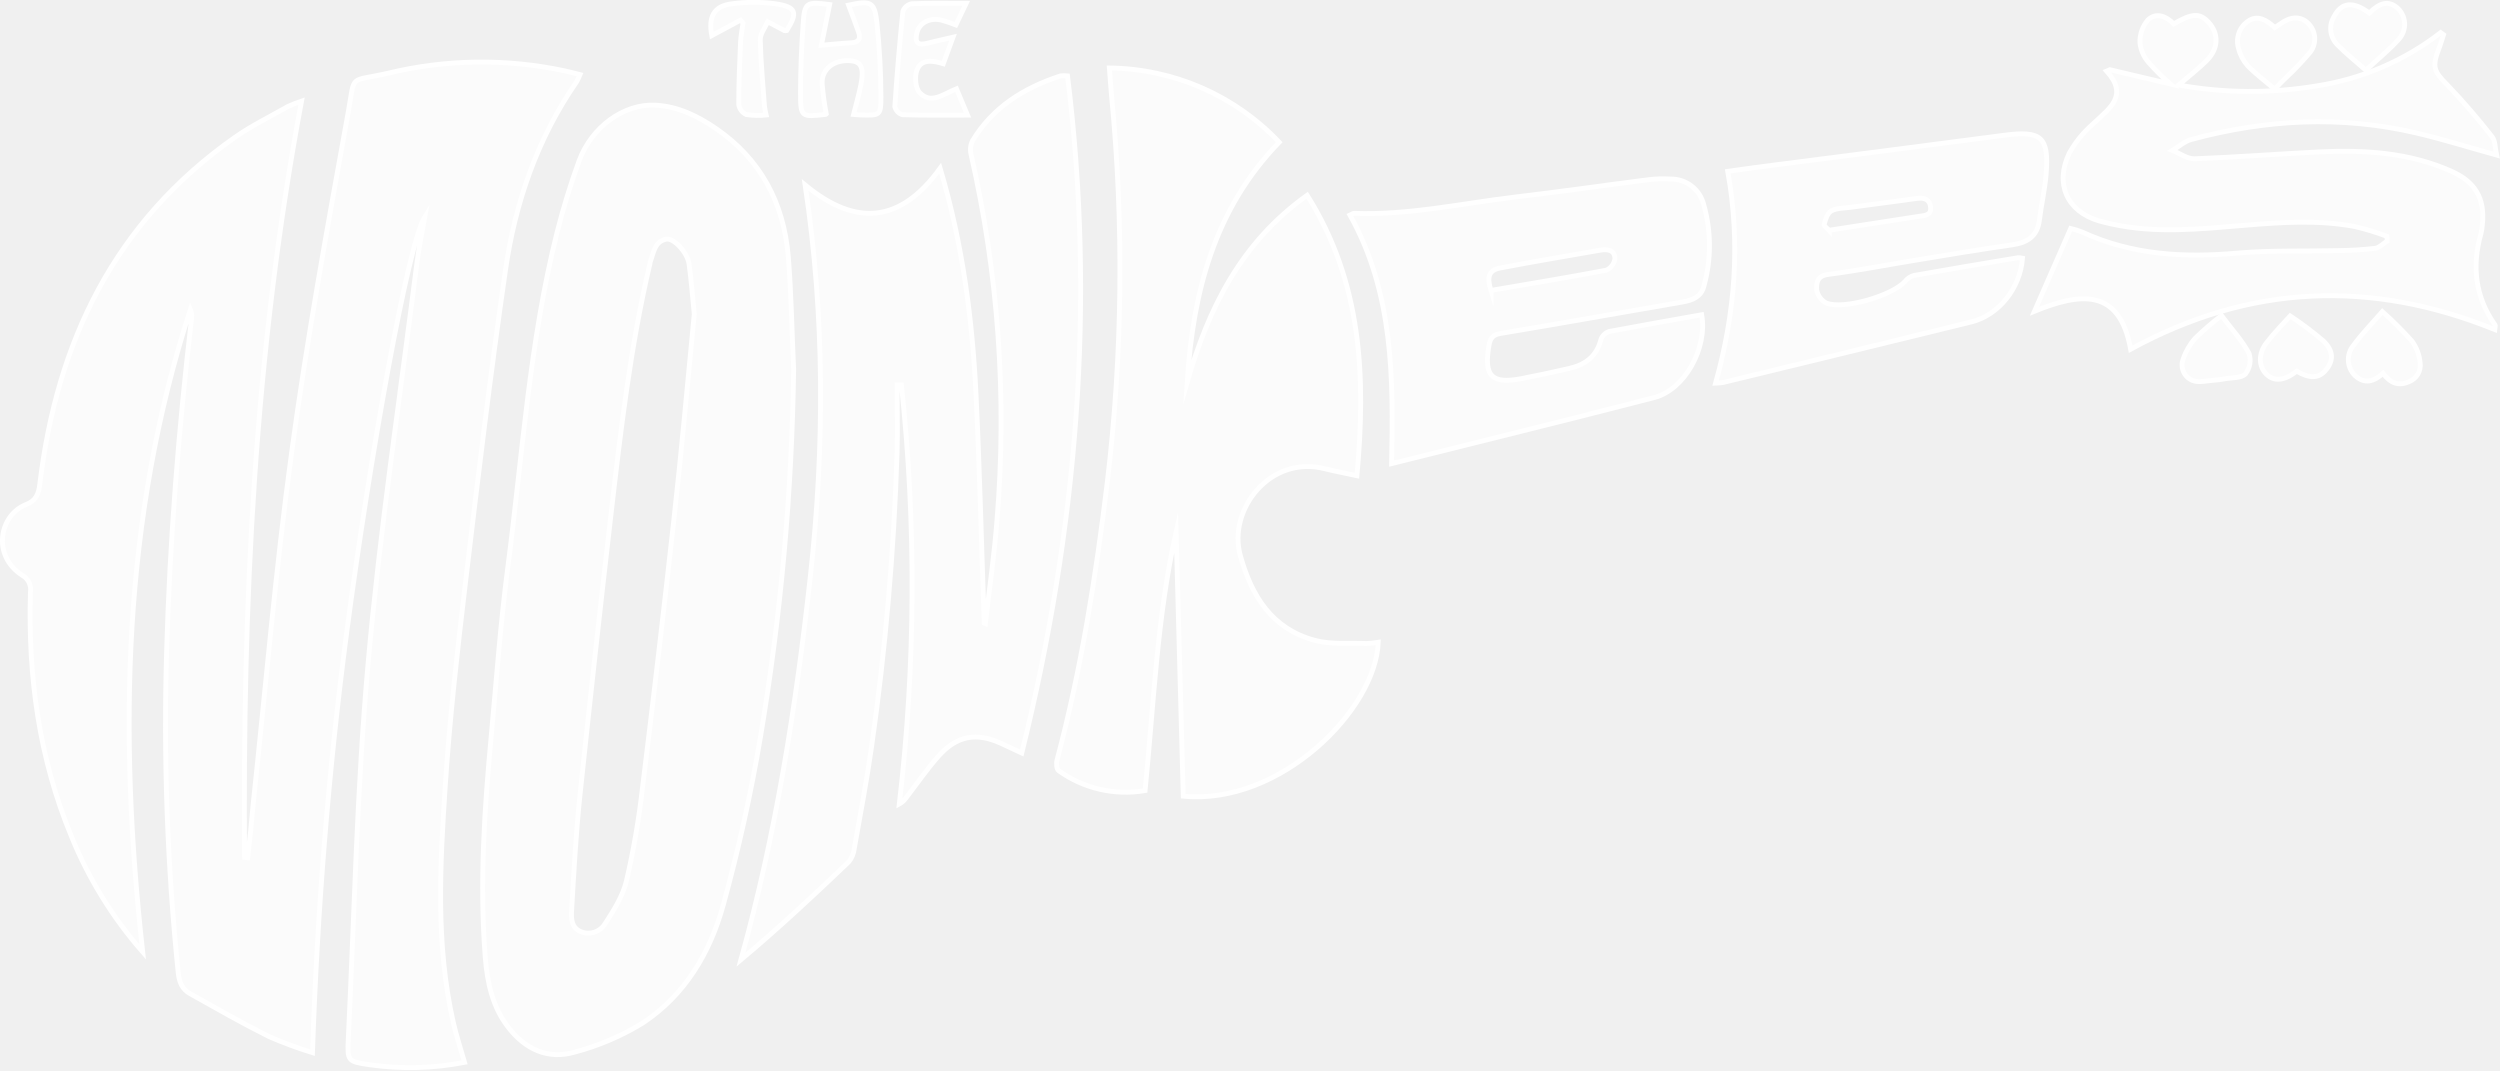
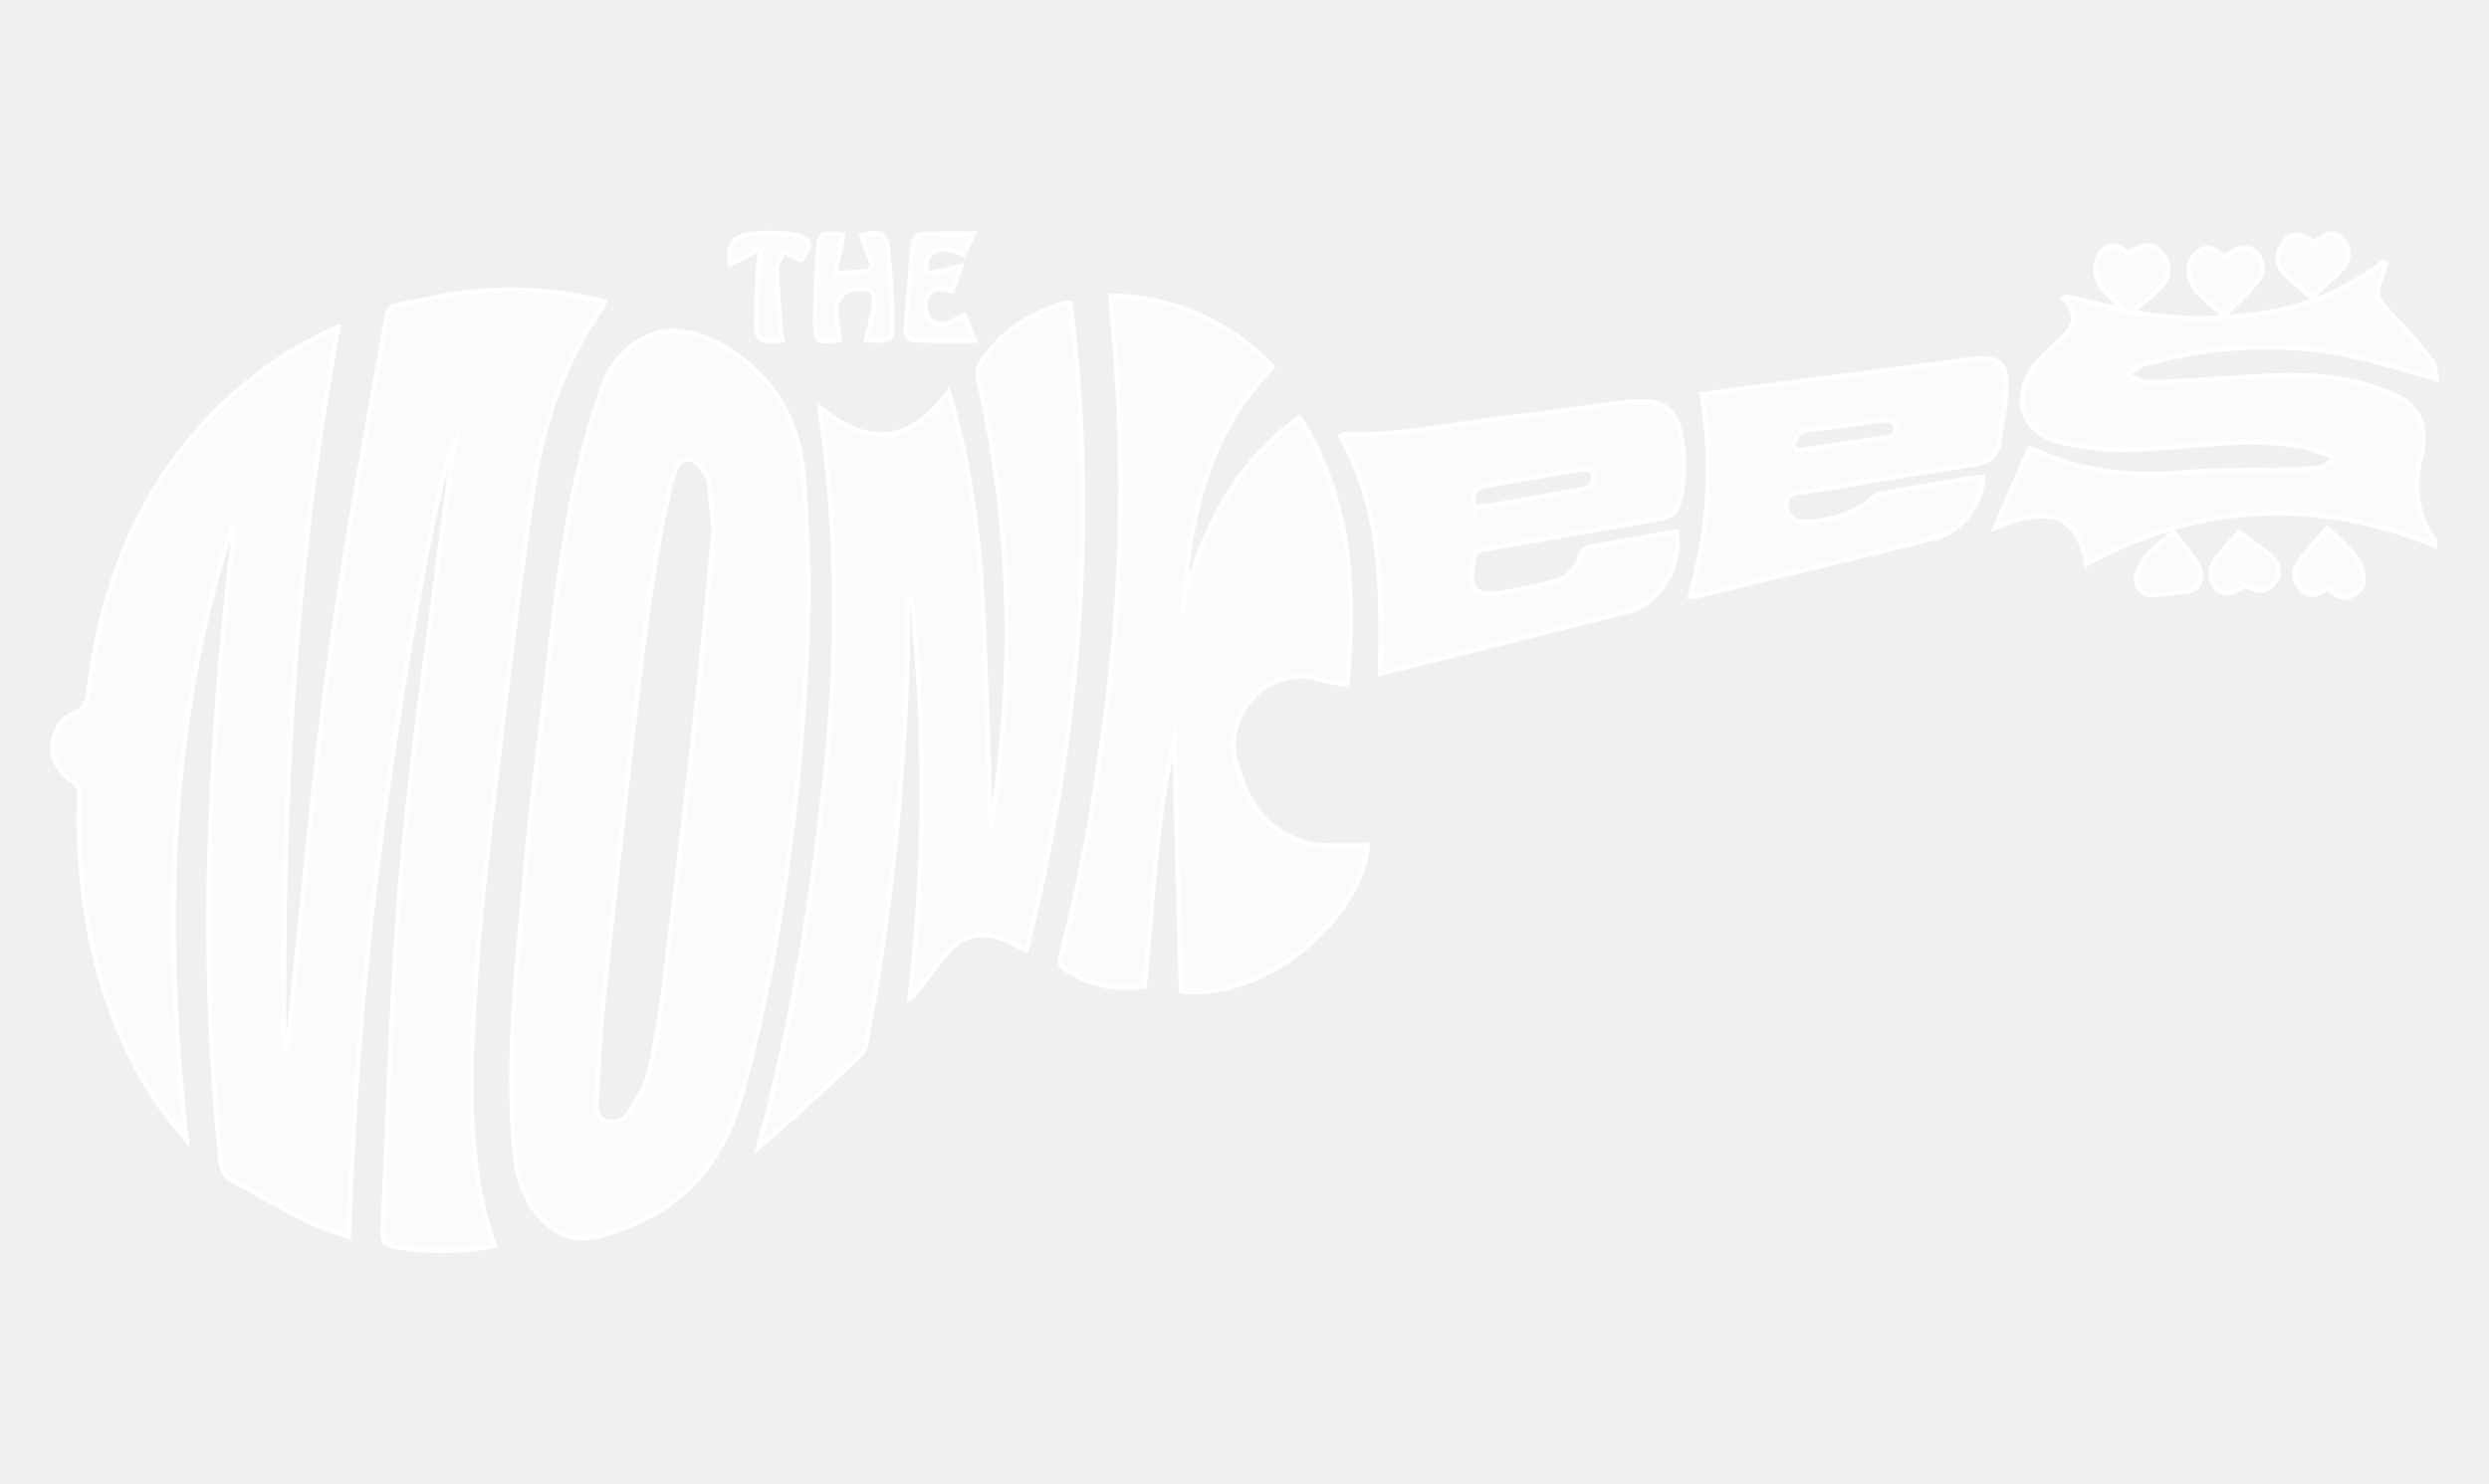
- <svg xmlns="http://www.w3.org/2000/svg" viewBox="0 0 513.17 219.65">
+ <svg xmlns="http://www.w3.org/2000/svg" id="Layer_1" data-name="Layer 1" viewBox="0 0 534.53 318.7">
  <defs>
    <style>
      .cls-1 {
        fill: #fff;
        fill-opacity: 0.7;
        stroke: #fff;
        stroke-miterlimit: 10;
      }
    </style>
  </defs>
-   <g id="Layer_2" data-name="Layer 2">
-     <g id="Layer_1-2" data-name="Layer 1">
-       <g>
-         <path class="cls-1" d="M29.29,195.41a84,84,0,0,1-14.62-23.7C8,155.64,5.73,138.81,6.25,121.54a3.36,3.36,0,0,0-1.7-3.46c-6.3-4.07-4.64-12.36.79-14.51,2-.78,2.58-2.07,2.83-4.18,3.5-29.25,15.36-53.88,40.05-71.2,3.43-2.41,7.24-4.26,10.9-6.34a28.17,28.17,0,0,1,2.78-1.1C52.19,72.39,49.81,124.08,50.2,176l.64.07c.2-1.83.42-3.67.61-5.5s.32-3.7.52-5.54c2.57-24,4.61-48.13,7.88-72.07C63,69.59,67.26,46.38,71.45,23.2c1.5-8.29,0-6.28,8.15-8.16a81.46,81.46,0,0,1,36.33-.49c1,.21,1.93.47,3.13.77a12.24,12.24,0,0,1-.7,1.47c-8.07,11.67-12.6,24.79-14.6,38.65-3.1,21.41-5.69,42.89-8.24,64.38-1.64,13.79-3.21,27.62-4.12,41.48-1.07,16.21-2,32.5,1.65,48.57.61,2.69,1.49,5.33,2.31,8.2a58.65,58.65,0,0,1-19.55.48c-4.39-.65-4.54-.74-4.32-5.22,1.24-25.74,1.78-51.55,4.07-77.2,2.44-27.41,6.55-54.67,10-82,.39-3.07,1-6.11,1.64-9.63-3.42,5.41-11.3,49.47-16,85.08-3.78,28.58-6.06,57.26-7.06,86.5a84.5,84.5,0,0,1-8.89-3.29C49.74,210.05,44.43,207,39.07,204c-1.7-.93-2.29-2.42-2.49-4.34a501,501,0,0,1-2.39-65.62c.65-23,2.47-45.92,5.14-68.77a3.24,3.24,0,0,0-.25-1.74C25.16,106.46,24.31,150.37,29.29,195.41Z" />
-         <path class="cls-1" d="M162.91,75.86a496.55,496.55,0,0,1-6.82,75.47,344.3,344.3,0,0,1-7.64,34.48c-2.68,9.74-7.84,18.44-16.47,24.15a52.2,52.2,0,0,1-14,6c-5.43,1.59-10.08-.52-13.58-5-3.31-4.23-4.37-9.22-4.79-14.4-1.21-15.27-.17-30.48,1.24-45.68,1.07-11.49,1.89-23,3.39-34.45,3-22.95,4.43-46.13,10.1-68.68a148.6,148.6,0,0,1,4.52-14.71c2.57-7,9.22-11.8,15.68-11.45,4.6.24,8.6,2.19,12.34,4.74,9.29,6.32,14,15.35,14.93,26.31C162.44,60.37,162.55,68.13,162.91,75.86Zm-20.4-11.38c-.35-3.46-.6-6.9-1.07-10.31-.32-2.32-3.13-5.37-4.67-5.08-2.43.47-2.59,2.8-3.29,4.64a2.65,2.65,0,0,0-.09.49c-4,17-6,34.32-8,51.62q-3.32,28.72-6.35,57.48c-.82,7.86-1.25,15.76-1.71,23.65-.09,1.59-.06,3.47,1.93,4.28a4,4,0,0,0,4.91-1.59c1.81-2.77,3.68-5.74,4.43-8.88a167.56,167.56,0,0,0,3.26-18.89q3.4-27.57,6.46-55.17C139.9,92.66,141.14,78.57,142.51,64.48Z" />
-         <path class="cls-1" d="M202.27,128c.81-7.15,1.86-14.29,2.4-21.47a246.29,246.29,0,0,0-5.34-74.81,4.18,4.18,0,0,1,.31-2.86C203.8,22,210.21,18,217.72,15.57a6.7,6.7,0,0,1,1.41,0c5.81,46.86,2,93-9.39,139l-4.3-2c-5-2.27-9-1.59-12.75,2.59-2.46,2.75-4.55,5.84-6.82,8.77a4,4,0,0,1-1.27,1.09,386.16,386.16,0,0,0,.43-86h-.89c0,4.63.14,9.27,0,13.9a547.82,547.82,0,0,1-5.2,60.13c-1,7.08-2.34,14.12-3.59,21.16a5.15,5.15,0,0,1-1.14,2.71c-7.16,6.85-14.41,13.61-22.12,20.08,7.22-25.91,11.32-52.16,14.24-78.61,2.94-26.64,3-53.28-1.06-80.42,10.39,8.6,19.58,7.84,27.71-3.44,4.67,15.74,6.63,31.15,7.38,46.71s1.12,31.1,1.67,46.66Z" />
-         <path class="cls-1" d="M242.88,163.43q-.74-27.21-1.46-54.25c-3.92,17.43-4.58,35.23-6.37,53.1a23.59,23.59,0,0,1-17.74-4.08c-.42-.29-.52-1.5-.34-2.17,5-18.76,8-37.86,10.33-57.1a369.21,369.21,0,0,0,.87-79.2c-.17-1.82-.28-3.64-.45-5.78a48.79,48.79,0,0,1,34.86,15.24C249.2,43,244.88,60.11,243.69,78.43c4.35-15.07,11-28.64,24.63-38.35C279.61,58,280.38,77.37,278.54,97.65c-2.45-.53-4.57-.93-6.67-1.45C260.7,93.41,252,104.61,254.59,114c2.35,8.42,6.51,15.09,15.33,17.45,3.33.89,7,.5,10.52.64a17.63,17.63,0,0,0,2.47-.24C282.4,145.72,262.73,165.38,242.88,163.43Z" />
-         <path class="cls-1" d="M437.35,71.68c-2.28-12.73-10.46-11.56-19.74-7.79l7.44-17a19.26,19.26,0,0,1,2.37.75c10.19,4.71,20.87,5.29,31.88,4.31,6.86-.6,13.79-.34,20.68-.51a72.64,72.64,0,0,0,7.53-.46c.88-.11,1.67-1,2.5-1.48,0-.34-.05-.67-.07-1a53.48,53.48,0,0,0-6.56-2c-7.52-1.4-15.1-.89-22.66-.25-9.07.75-18.14,1.74-27.18-.25-.9-.2-1.8-.4-2.69-.66-6.59-1.95-9.12-7.63-6.08-13.93a22.21,22.21,0,0,1,2.92-4.08,28.28,28.28,0,0,1,2.36-2.28c3-2.86,6.89-5.45,2.38-10.46l.67-.28,12.41,2.93A44.32,44.32,0,0,1,441,12.77a7.19,7.19,0,0,1-1.74-4.06,6.89,6.89,0,0,1,1.62-4.6c1.71-1.64,3.76-.81,5.32.79,3.76-2.19,5.29-2.27,7.08-.4,2.27,2.39,2.16,5.55-.44,8.06-1.62,1.57-3.41,3-5.65,4.89a82.82,82.82,0,0,0,28.43.17A55.23,55.23,0,0,0,501,6.69l.58.43c-.33,1-.62,2.05-1,3-1.41,3.64-.93,4.57,1.74,7.27a138,138,0,0,1,9.22,10.67c.68.85.6,2.3.93,3.77-5.8-1.61-11.08-3.27-16.46-4.53-15.5-3.64-30.92-2.8-46.2,1.33-1.4.38-2.6,1.48-3.88,2.25,1.52.6,3.07,1.77,4.57,1.71,8.59-.32,17.15-1,25.73-1.42,9.24-.42,18.37.13,27,4,4.87,2.19,6.85,5.54,6.33,10.83a11.25,11.25,0,0,1-.31,2c-1.89,6.69-1.15,13,2.92,18.72.07.1,0,.31-.07.93C486.69,57.37,461.84,58.31,437.35,71.68Z" />
-         <path class="cls-1" d="M349.3,64.61c1.24,6.9-3.54,15.44-9.76,17-17.83,4.62-35.71,9-53.89,13.55.37-17.51.39-35-8.54-51,.42-.19.63-.38.84-.37,11.1.42,21.92-2,32.86-3.32,9.27-1.09,18.52-2.43,27.79-3.61a24.56,24.56,0,0,1,4.29-.11,6.91,6.91,0,0,1,6.85,5.33,30.7,30.7,0,0,1,0,16.71c-.55,2.14-2.33,2.85-4.38,3.2-12.44,2.14-24.86,4.38-37.31,6.45-1.72.28-2.17,1.07-2.42,2.53-1.07,6.21.54,7.91,6.61,6.76,3.3-.63,6.59-1.35,9.87-2.1s5.63-2.46,6.51-5.94a2.68,2.68,0,0,1,1.7-1.65C336.54,66.86,342.84,65.77,349.3,64.61Zm-43.25-5c7.87-1.35,15.79-2.65,23.68-4.15a3.07,3.07,0,0,0,1.76-2.36c0-1.8-1.56-2-3-1.75C321.66,52.55,314.79,53.69,308,55,305.64,55.42,305.14,56.79,306.05,59.66Z" />
-         <path class="cls-1" d="M415.16,53c-.46,6.13-4.86,11.68-10.51,13.08-17,4.19-34,8.3-51,12.44a14.74,14.74,0,0,1-1.5.13c4-14.3,5.17-28.59,2.5-43.48,3.54-.48,7-1,10.44-1.41,15.45-2,30.9-3.95,46.34-6,7.59-1,9.18.34,8.58,7.94-.25,3.17-1,6.31-1.38,9.47-.42,3.33-2.45,4.63-5.55,5.08-6.5.94-13,2-19.45,3.09-6.14,1-12.26,2.2-18.43,3-2.24.3-2.38,1.84-2.3,3.15a3.79,3.79,0,0,0,2,2.72c3.57,1.41,13.56-1.54,16.16-4.46a3.46,3.46,0,0,1,1.78-1.2c7.12-1.27,14.26-2.46,21.4-3.65A4.58,4.58,0,0,1,415.16,53Zm-39.67-5.74c6.45-1,12.43-1.94,18.41-2.85,1.19-.18,2.57-.19,2.39-1.88-.16-1.53-1.2-2-2.72-1.81-4.58.65-9.17,1.22-13.75,1.84-1.33.18-2.81.13-3.92.74-.78.43-1.2,1.76-1.46,2.77C374.35,46.43,375.24,47,375.49,47.29Z" />
-         <path class="cls-1" d="M170.3.93c-.58,2.84-1.13,5.54-1.7,8.36,2.47-.21,4.29-.42,6.12-.5,1.48-.07,2-.77,1.54-2.12-.65-1.89-1.38-3.75-2.08-5.62,4.68-1,5.35-.69,5.84,3.8a148.9,148.9,0,0,1,.81,15.08c0,3.78-.21,3.78-4.1,3.67-.41,0-.82-.06-1.52-.11.54-2.16,1.11-4.13,1.51-6.13.67-3.42.08-4.7-2.11-4.89-3.36-.29-6,1.69-5.85,4.7a56.92,56.92,0,0,0,.85,6.24.23.23,0,0,1-.11.07c-5.05.58-5.18.58-5.18-4.43,0-4.7.21-9.41.53-14.11C165.15.48,165.48.32,170.3.93Z" />
-         <path class="cls-1" d="M198.32.7l-2.11,4.42a29.57,29.57,0,0,0-3-1c-2.38-.56-4.52.59-5,2.62s.18,2.65,2.19,2.12c1.48-.39,3-.7,5.23-1.22-.84,2.31-1.4,3.81-2,5.44-2.28-.69-4.56-1-5.42,1.35-.49,1.32-.31,3.63.56,4.57,2.3,2.48,4.77.36,7.56-.78.71,1.7,1.41,3.38,2.27,5.41-4.81,0-9.09.06-13.37-.08a2.28,2.28,0,0,1-1.55-1.65q.65-9.81,1.65-19.58A2.44,2.44,0,0,1,187.11.77C190.63.62,194.15.7,198.32.7Z" />
-         <path class="cls-1" d="M157.26,23.61a16.1,16.1,0,0,1-4.09-.1,2.69,2.69,0,0,1-1.53-2.06c0-4.27.18-8.54.37-12.81.06-1.31.33-2.61.51-3.92L152,4.14l-5.9,3.17c-.73-3.89.46-6.08,4.11-6.53a33.82,33.82,0,0,1,9,0c4.27.64,4.6,1.8,2.28,5.5a1.08,1.08,0,0,1-.48,0c-1.14-.59-2.28-1.21-3.41-1.81C157,5.73,156,7,156.06,8.24c.1,4.52.54,9,.86,13.53A17,17,0,0,0,157.26,23.61Z" />
-         <path class="cls-1" d="M466.93,18.3c-1.91-1.62-3.87-3.08-5.55-4.8A8.16,8.16,0,0,1,459.52,10a5,5,0,0,1,1.9-5.63c2-1.42,3.83-.24,5.52,1.28.32-.22.66-.42,1-.65,2.11-1.62,4.17-1.75,5.72-.34a4.47,4.47,0,0,1,.59,6,58.21,58.21,0,0,1-5,5.27C468.48,16.64,467.8,17.38,466.93,18.3Z" />
-         <path class="cls-1" d="M489.16,76.63c-1.91,1.75-3.8,2.25-5.74.48a4.6,4.6,0,0,1-.32-6.23c1.71-2.35,3.78-4.45,5.92-6.92a79.6,79.6,0,0,1,6.1,6.08,9,9,0,0,1,1.65,4.36,3.65,3.65,0,0,1-2.41,4C492.25,79.29,490.6,78.6,489.16,76.63Z" />
-         <path class="cls-1" d="M485.64,14.41c-2.07-1.83-4.05-3.38-5.79-5.16a4.71,4.71,0,0,1-.77-5.81c1.53-3,3.91-3.25,7.26-.77C488.56.47,490.25.13,492,1.53a4.54,4.54,0,0,1,.38,6.55C490.41,10.27,488.11,12.11,485.64,14.41Z" />
-         <path class="cls-1" d="M456,64.77c2,2.7,4.17,5,5.65,7.75a4.6,4.6,0,0,1-.73,4.24c-.85.88-2.79.73-4.26,1a17.17,17.17,0,0,1-2.14.28c-1.49.09-3.14.56-4.43.07a3.42,3.42,0,0,1-1.95-4.42,12.33,12.33,0,0,1,2.46-4.25A59.73,59.73,0,0,1,456,64.77Z" />
-         <path class="cls-1" d="M471.44,76.2c-2.59,2-4.64,2.15-6.21.63s-1.75-4.19,0-6.45,3.87-4.4,4.87-5.52a71.23,71.23,0,0,1,6.79,5.1c2.16,2.06,2.15,4.1.53,6C476,77.68,474.14,77.77,471.44,76.2Z" />
-       </g>
-     </g>
+   <g>
+     <path class="cls-1" d="M40.06,244.93a83.64,83.64,0,0,1-14.63-23.69c-6.66-16.07-8.93-32.9-8.42-50.18a3.32,3.32,0,0,0-1.69-3.45c-6.3-4.08-4.64-12.37.79-14.52,2-.77,2.58-2.06,2.83-4.17C22.44,119.66,34.3,95,59,77.71c3.43-2.4,7.24-4.26,10.9-6.33a24.72,24.72,0,0,1,2.78-1.11C63,121.91,60.58,173.6,61,225.49l.63.08c.21-1.84.42-3.67.61-5.51s.33-3.69.53-5.53c2.57-24,4.61-48.14,7.87-72.08,3.18-23.34,7.41-46.54,11.6-69.73,1.5-8.29,0-6.27,8.16-8.16a81.45,81.45,0,0,1,36.33-.49c1,.22,1.93.48,3.12.77a9.91,9.91,0,0,1-.69,1.47C121.06,78,116.53,91.1,114.52,105c-3.09,21.41-5.68,42.9-8.23,64.38-1.64,13.8-3.22,27.63-4.13,41.48-1.06,16.21-2,32.5,1.65,48.58.62,2.69,1.5,5.32,2.32,8.2a58.65,58.65,0,0,1-19.55.47c-4.4-.64-4.54-.73-4.33-5.21,1.25-25.75,1.78-51.55,4.07-77.21,2.45-27.4,6.56-54.66,10-82,.38-3.08,1-6.12,1.64-9.63-3.43,5.41-11.3,49.47-16,85.07-3.78,28.59-6.06,57.26-7.06,86.5a81.2,81.2,0,0,1-8.9-3.29c-5.46-2.75-10.77-5.82-16.14-8.77-1.69-.94-2.29-2.43-2.49-4.35A502.54,502.54,0,0,1,45,183.59c.64-23,2.46-45.93,5.14-68.78a3.16,3.16,0,0,0-.26-1.74C35.93,156,35.08,199.9,40.06,244.93Z" />
+     <path class="cls-1" d="M173.68,125.39a497.71,497.71,0,0,1-6.83,75.46,344.45,344.45,0,0,1-7.63,34.49c-2.68,9.74-7.84,18.44-16.47,24.15a52.32,52.32,0,0,1-14,6c-5.43,1.6-10.08-.52-13.58-5-3.31-4.24-4.38-9.22-4.79-14.4-1.22-15.27-.17-30.48,1.24-45.68,1.06-11.49,1.89-23,3.38-34.46,3-22.94,4.44-46.13,10.1-68.67a150.47,150.47,0,0,1,4.52-14.71c2.58-7.06,9.23-11.8,15.69-11.46,4.6.24,8.59,2.19,12.34,4.74,9.28,6.33,14,15.36,14.93,26.31C173.21,109.9,173.32,117.65,173.68,125.39ZM153.28,114c-.35-3.46-.6-6.9-1.07-10.31-.33-2.32-3.13-5.37-4.68-5.08-2.42.46-2.59,2.79-3.28,4.63a4,4,0,0,0-.1.5c-4,17-6,34.31-8,51.62q-3.3,28.73-6.35,57.48c-.82,7.86-1.24,15.76-1.7,23.64-.1,1.6-.06,3.48,1.93,4.29a4,4,0,0,0,4.91-1.6c1.8-2.76,3.67-5.73,4.43-8.88a171.78,171.78,0,0,0,3.26-18.89q3.41-27.56,6.46-55.17C150.67,142.18,151.9,128.09,153.28,114Z" />
+     <path class="cls-1" d="M213,177.55c.82-7.16,1.87-14.3,2.4-21.47a246.24,246.24,0,0,0-5.33-74.81,4.26,4.26,0,0,1,.3-2.87c4.17-6.92,10.58-10.88,18.08-13.3a6,6,0,0,1,1.42,0c5.8,46.86,2,93-9.39,139-1.62-.74-3-1.37-4.3-2-5-2.28-9-1.6-12.75,2.58-2.46,2.76-4.56,5.84-6.82,8.77a4,4,0,0,1-1.27,1.09,386.67,386.67,0,0,0,.43-86l-.89,0c0,4.64.13,9.27,0,13.9a548,548,0,0,1-5.2,60.14c-1,7.08-2.34,14.11-3.59,21.15a5.19,5.19,0,0,1-1.14,2.72c-7.17,6.84-14.41,13.6-22.12,20.07,7.22-25.9,11.32-52.16,14.24-78.61,2.93-26.64,3-53.28-1.06-80.42,10.38,8.6,19.58,7.85,27.7-3.44,4.67,15.75,6.64,31.15,7.38,46.71s1.13,31.11,1.67,46.66Z" />
+     <path class="cls-1" d="M253.65,213c-.49-18.14-1-36.19-1.46-54.25-3.92,17.44-4.58,35.24-6.38,53.1a23.57,23.57,0,0,1-17.73-4.07c-.43-.3-.53-1.5-.35-2.17,5-18.76,8-37.86,10.34-57.11a369.11,369.11,0,0,0,.87-79.19c-.17-1.82-.28-3.65-.45-5.79a48.74,48.74,0,0,1,34.85,15.25C260,92.53,255.64,109.63,254.45,128c4.36-15.07,11-28.65,24.63-38.35,11.3,17.86,12.07,37.29,10.22,57.57-2.44-.53-4.57-.93-6.66-1.46-11.17-2.79-19.91,8.41-17.28,17.85,2.35,8.42,6.51,15.09,15.33,17.44,3.32.9,7,.51,10.52.65a19.28,19.28,0,0,0,2.47-.24C293.17,195.25,273.5,214.9,253.65,213Z" />
+     <path class="cls-1" d="M448.11,121.2c-2.28-12.73-10.45-11.56-19.73-7.78l7.44-17.06a18.19,18.19,0,0,1,2.36.76c10.2,4.7,20.88,5.28,31.89,4.31,6.85-.61,13.78-.34,20.68-.51a72.82,72.82,0,0,0,7.53-.47c.88-.11,1.67-1,2.5-1.48,0-.33,0-.67-.07-1a55.91,55.91,0,0,0-6.56-2.06c-7.53-1.39-15.1-.88-22.67-.25-9.06.76-18.13,1.75-27.17-.24-.9-.2-1.81-.41-2.69-.67-6.6-2-9.12-7.63-6.08-13.93a21.24,21.24,0,0,1,2.92-4.07,28.26,28.26,0,0,1,2.35-2.29c3-2.86,6.9-5.45,2.38-10.46l.68-.28,12.41,2.93a44.45,44.45,0,0,1-4.54-4.36,7.3,7.3,0,0,1-1.74-4,7,7,0,0,1,1.63-4.61c1.71-1.63,3.76-.81,5.32.8,3.76-2.2,5.29-2.27,7.07-.4,2.28,2.39,2.16,5.54-.43,8.06-1.63,1.57-3.42,3-5.65,4.89a83.07,83.07,0,0,0,28.43.17,55.34,55.34,0,0,0,25.44-10.93l.58.42c-.34,1-.63,2-1,3-1.41,3.64-.94,4.57,1.73,7.28a134.21,134.21,0,0,1,9.23,10.67c.67.84.59,2.29.93,3.76-5.81-1.61-11.09-3.26-16.46-4.53-15.5-3.63-30.92-2.79-46.21,1.34-1.39.37-2.59,1.48-3.88,2.25,1.53.6,3.08,1.76,4.58,1.71,8.58-.33,17.15-1,25.73-1.43,9.23-.42,18.36.14,27,4,4.88,2.18,6.86,5.54,6.34,10.83a12,12,0,0,1-.31,2c-1.89,6.69-1.15,13,2.91,18.73.07.1,0,.31-.06.92C497.45,106.89,472.6,107.84,448.11,121.2Z" />
+     <path class="cls-1" d="M360.07,114.14c1.24,6.9-3.54,15.43-9.77,17-17.82,4.61-35.7,9-53.88,13.55.37-17.52.39-35-8.54-51,.42-.19.63-.38.83-.37,11.11.43,21.93-2,32.86-3.32,9.28-1.09,18.53-2.42,27.8-3.6a23.53,23.53,0,0,1,4.28-.11,6.88,6.88,0,0,1,6.85,5.32,30.7,30.7,0,0,1,0,16.71c-.55,2.14-2.33,2.86-4.38,3.21-12.43,2.14-24.85,4.37-37.3,6.44-1.72.29-2.17,1.07-2.43,2.54-1.07,6.2.54,7.9,6.61,6.75,3.31-.62,6.6-1.34,9.88-2.09s5.63-2.47,6.5-5.94a2.7,2.7,0,0,1,1.71-1.65C347.31,116.38,353.6,115.3,360.07,114.14Zm-43.26-5c7.87-1.35,15.8-2.65,23.69-4.15a3.08,3.08,0,0,0,1.76-2.36c0-1.8-1.56-2-3-1.75-6.86,1.15-13.73,2.3-20.57,3.59C316.4,105,315.91,106.31,316.81,109.18Z" />
+     <path class="cls-1" d="M425.92,102.55c-.46,6.13-4.85,11.69-10.51,13.08-17,4.19-34,8.3-51,12.44a13.71,13.71,0,0,1-1.5.14c4-14.31,5.16-28.59,2.49-43.48,3.55-.49,7-1,10.45-1.42,15.45-2,30.9-3.94,46.34-6,7.59-1,9.17.34,8.58,7.94-.25,3.18-1,6.31-1.38,9.48-.42,3.33-2.46,4.62-5.55,5.07-6.5,1-13,2-19.45,3.1-6.14,1-12.26,2.19-18.43,3-2.25.3-2.38,1.83-2.3,3.14a3.76,3.76,0,0,0,1.95,2.72c3.57,1.41,13.56-1.54,16.15-4.46a3.66,3.66,0,0,1,1.79-1.2c7.12-1.27,14.26-2.45,21.39-3.65A4.51,4.51,0,0,1,425.92,102.55Zm-39.66-5.74c6.45-1,12.43-1.93,18.41-2.84,1.19-.18,2.57-.2,2.39-1.89-.16-1.53-1.2-2-2.72-1.8-4.58.64-9.17,1.21-13.75,1.83-1.33.18-2.82.14-3.93.75-.78.43-1.19,1.75-1.46,2.76C385.11,96,386,96.55,386.26,96.81Z" />
+     <path class="cls-1" d="M181.07,50.45c-.58,2.84-1.13,5.55-1.7,8.36,2.47-.21,4.29-.41,6.11-.5,1.49-.07,2-.76,1.55-2.12-.65-1.89-1.39-3.74-2.09-5.62,4.68-1,5.35-.69,5.84,3.81a148.56,148.56,0,0,1,.82,15.07c0,3.78-.22,3.79-4.11,3.67-.4,0-.81-.06-1.51-.11.53-2.15,1.11-4.12,1.5-6.13.68-3.42.08-4.7-2.1-4.88-3.37-.29-6,1.69-5.86,4.69a62.81,62.81,0,0,0,.85,6.25.18.18,0,0,1-.11.07c-5,.57-5.18.57-5.18-4.44,0-4.7.22-9.41.54-14.1C175.92,50,176.25,49.84,181.07,50.45Z" />
+     <path class="cls-1" d="M209.09,50.22,207,54.64c-1.14-.39-2-.79-3-1-2.38-.56-4.53.59-5,2.62s.19,2.65,2.2,2.13c1.48-.39,3-.7,5.23-1.22l-2,5.43c-2.28-.68-4.56-1-5.42,1.35-.48,1.32-.31,3.63.56,4.57,2.31,2.48,4.78.36,7.56-.77.71,1.69,1.42,3.37,2.27,5.41-4.8,0-9.09.06-13.36-.08a2.32,2.32,0,0,1-1.55-1.66q.65-9.8,1.65-19.57a2.45,2.45,0,0,1,1.78-1.54C201.4,50.14,204.92,50.22,209.09,50.22Z" />
+     <path class="cls-1" d="M168,73.13a16.22,16.22,0,0,1-4.1-.09A2.73,2.73,0,0,1,162.4,71c0-4.27.18-8.54.37-12.81.06-1.32.34-2.62.51-3.93l-.54-.58-5.91,3.18c-.72-3.89.47-6.08,4.12-6.53a33.41,33.41,0,0,1,9,0c4.26.64,4.6,1.8,2.27,5.51a1.2,1.2,0,0,1-.47,0L168.32,54c-.52,1.26-1.52,2.53-1.49,3.78.1,4.51.53,9,.86,13.53A17.39,17.39,0,0,0,168,73.13Z" />
+     <path class="cls-1" d="M477.69,67.83c-1.9-1.63-3.86-3.08-5.54-4.81a8,8,0,0,1-1.86-3.48,5,5,0,0,1,1.9-5.62c2-1.42,3.82-.25,5.52,1.28.32-.22.65-.42,1-.66,2.1-1.62,4.16-1.74,5.72-.34a4.48,4.48,0,0,1,.58,6,58,58,0,0,1-5,5.27C479.24,66.17,478.57,66.9,477.69,67.83Z" />
+     <path class="cls-1" d="M499.93,126.15c-1.92,1.76-3.81,2.26-5.75.48a4.59,4.59,0,0,1-.31-6.22c1.71-2.36,3.78-4.45,5.91-6.93a77.83,77.83,0,0,1,6.1,6.08,9,9,0,0,1,1.66,4.37,3.65,3.65,0,0,1-2.41,4C503,128.81,501.36,128.13,499.93,126.15Z" />
+     <path class="cls-1" d="M496.41,63.93c-2.07-1.82-4.05-3.37-5.79-5.16a4.71,4.71,0,0,1-.78-5.81c1.54-3,3.91-3.25,7.26-.77,2.23-2.2,3.92-2.54,5.62-1.14a4.56,4.56,0,0,1,.38,6.56C501.18,59.79,498.87,61.64,496.41,63.93Z" />
+     <path class="cls-1" d="M466.8,114.3c2,2.7,4.17,5,5.66,7.75a4.58,4.58,0,0,1-.73,4.23c-.85.89-2.8.74-4.27,1a17,17,0,0,1-2.13.29c-1.49.09-3.15.56-4.43.07a3.42,3.42,0,0,1-1.95-4.42,12.21,12.21,0,0,1,2.46-4.26A60.94,60.94,0,0,1,466.8,114.3Z" />
+     <path class="cls-1" d="M482.21,125.72c-2.6,2-4.64,2.16-6.22.63s-1.74-4.18,0-6.44,3.87-4.41,4.87-5.53a69.78,69.78,0,0,1,6.8,5.11c2.16,2.06,2.14,4.1.52,6C486.75,127.21,484.9,127.29,482.21,125.72Z" />
  </g>
</svg>
